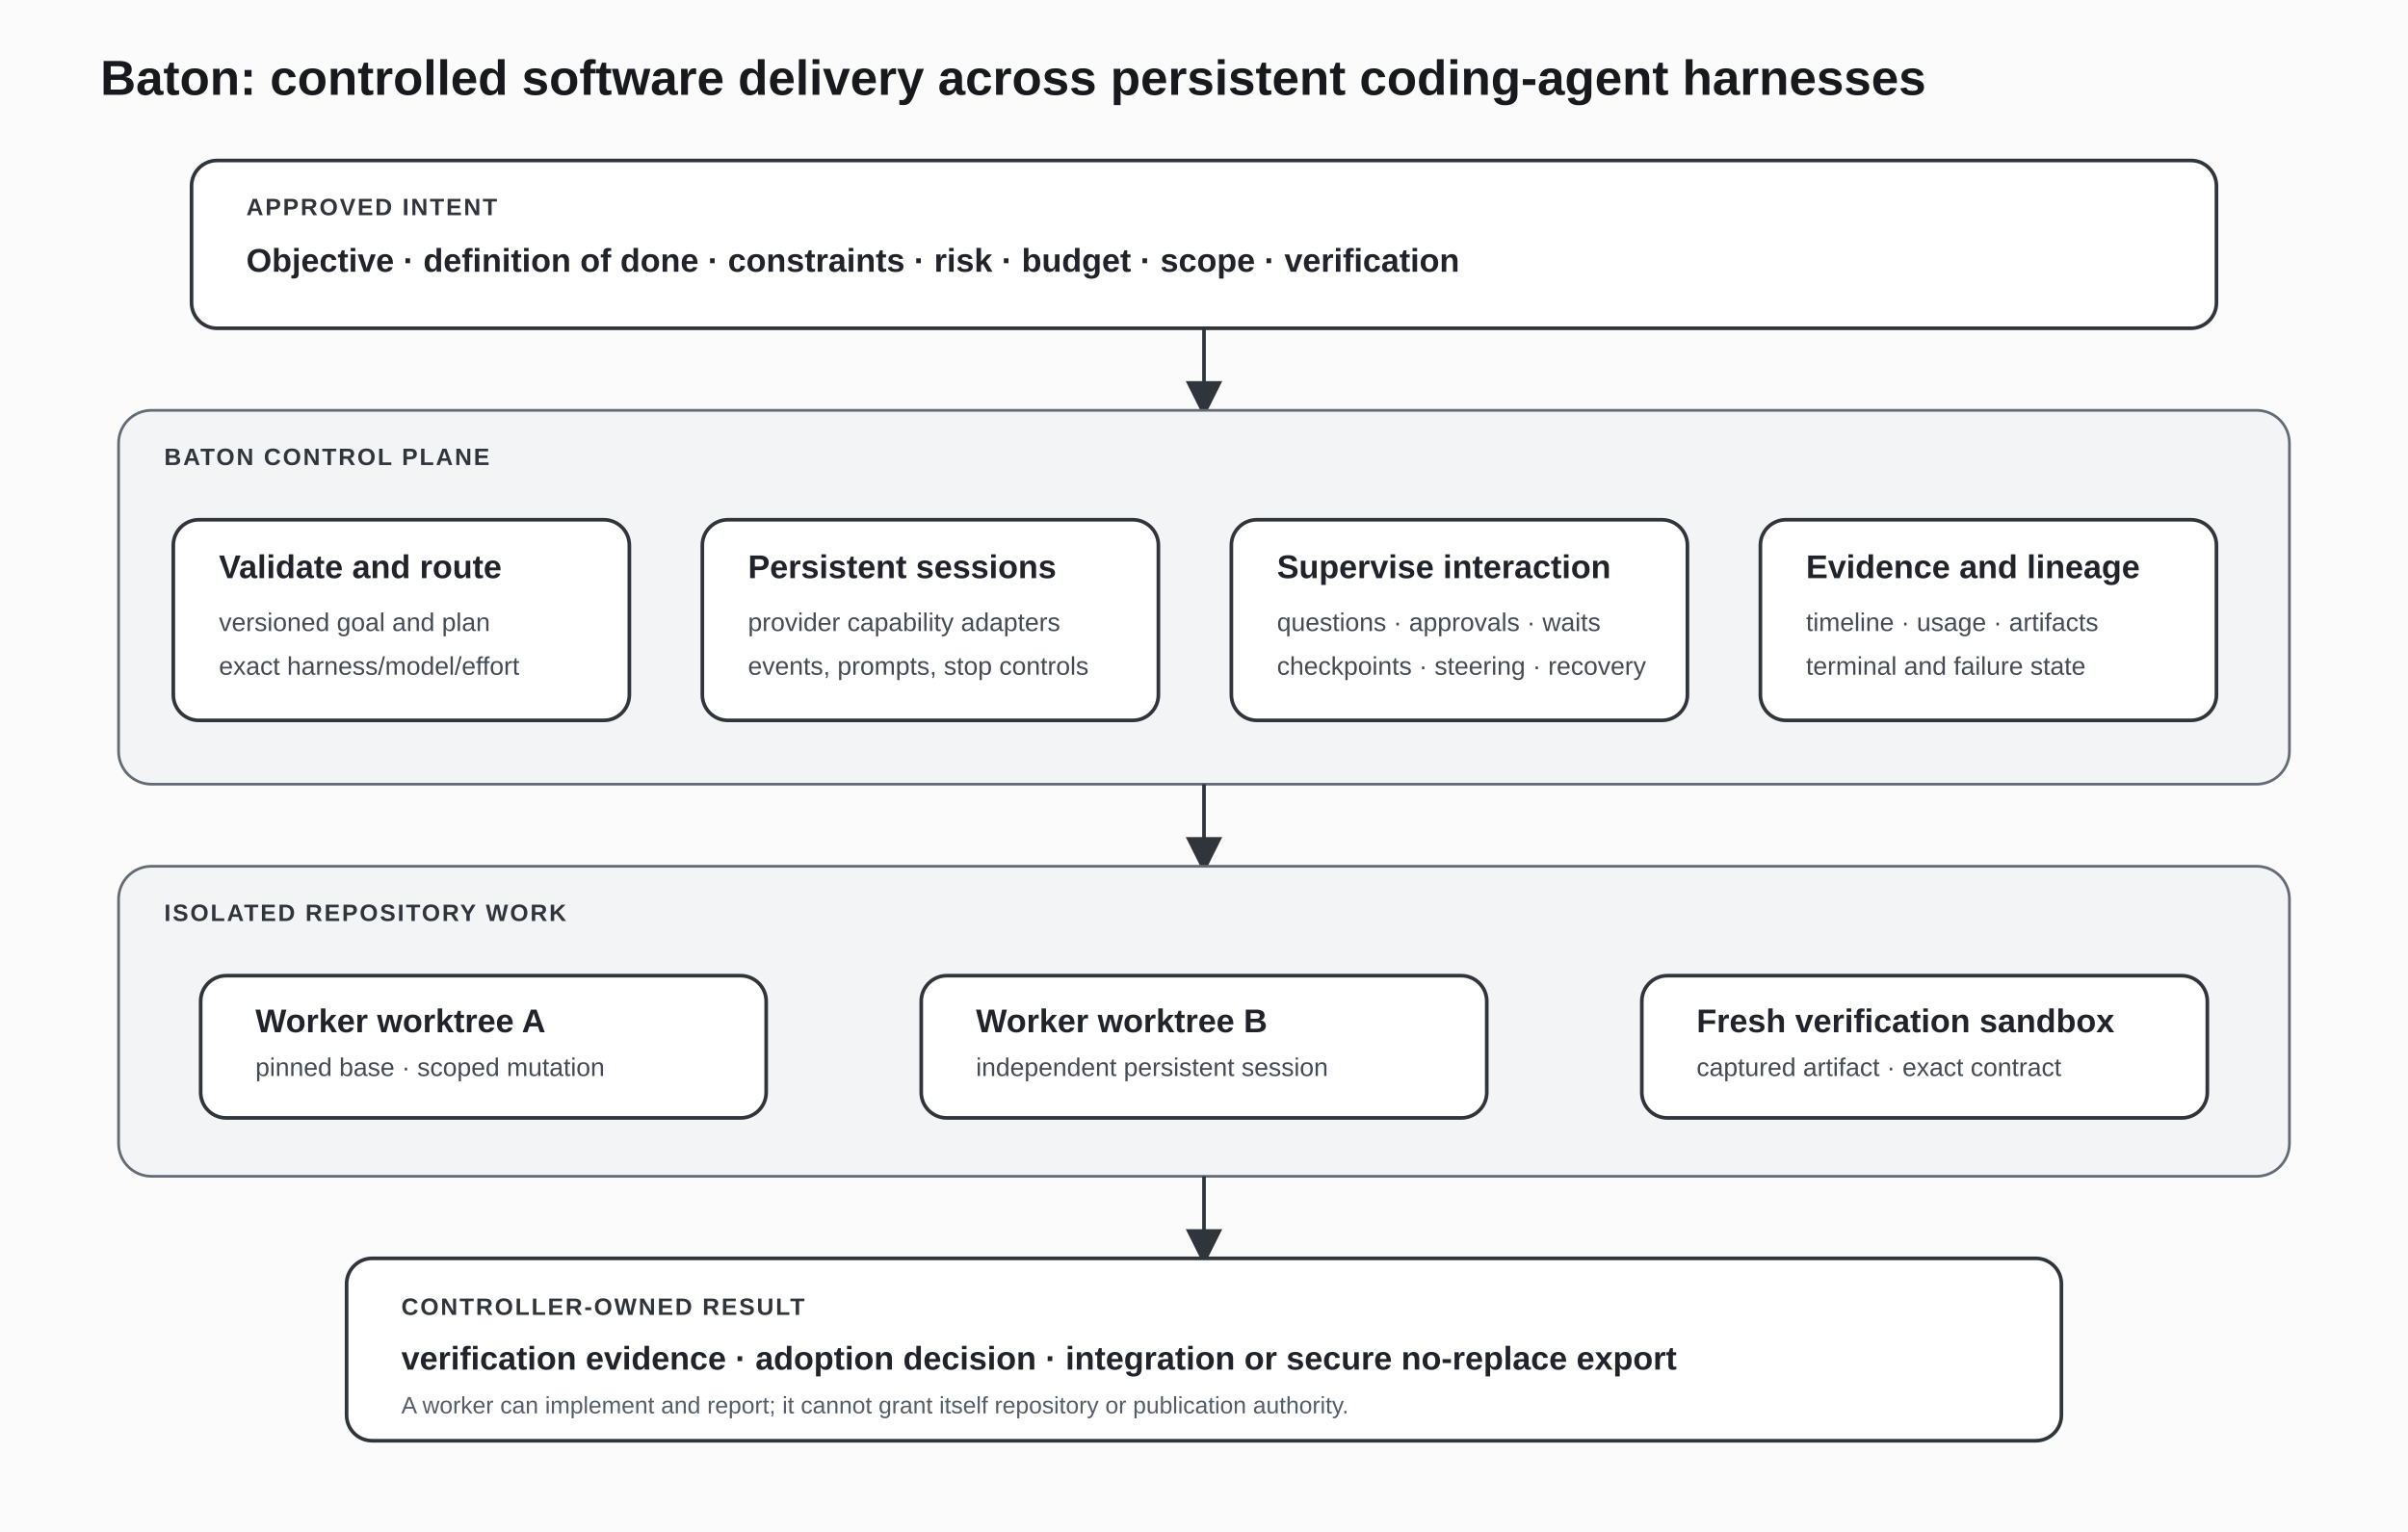
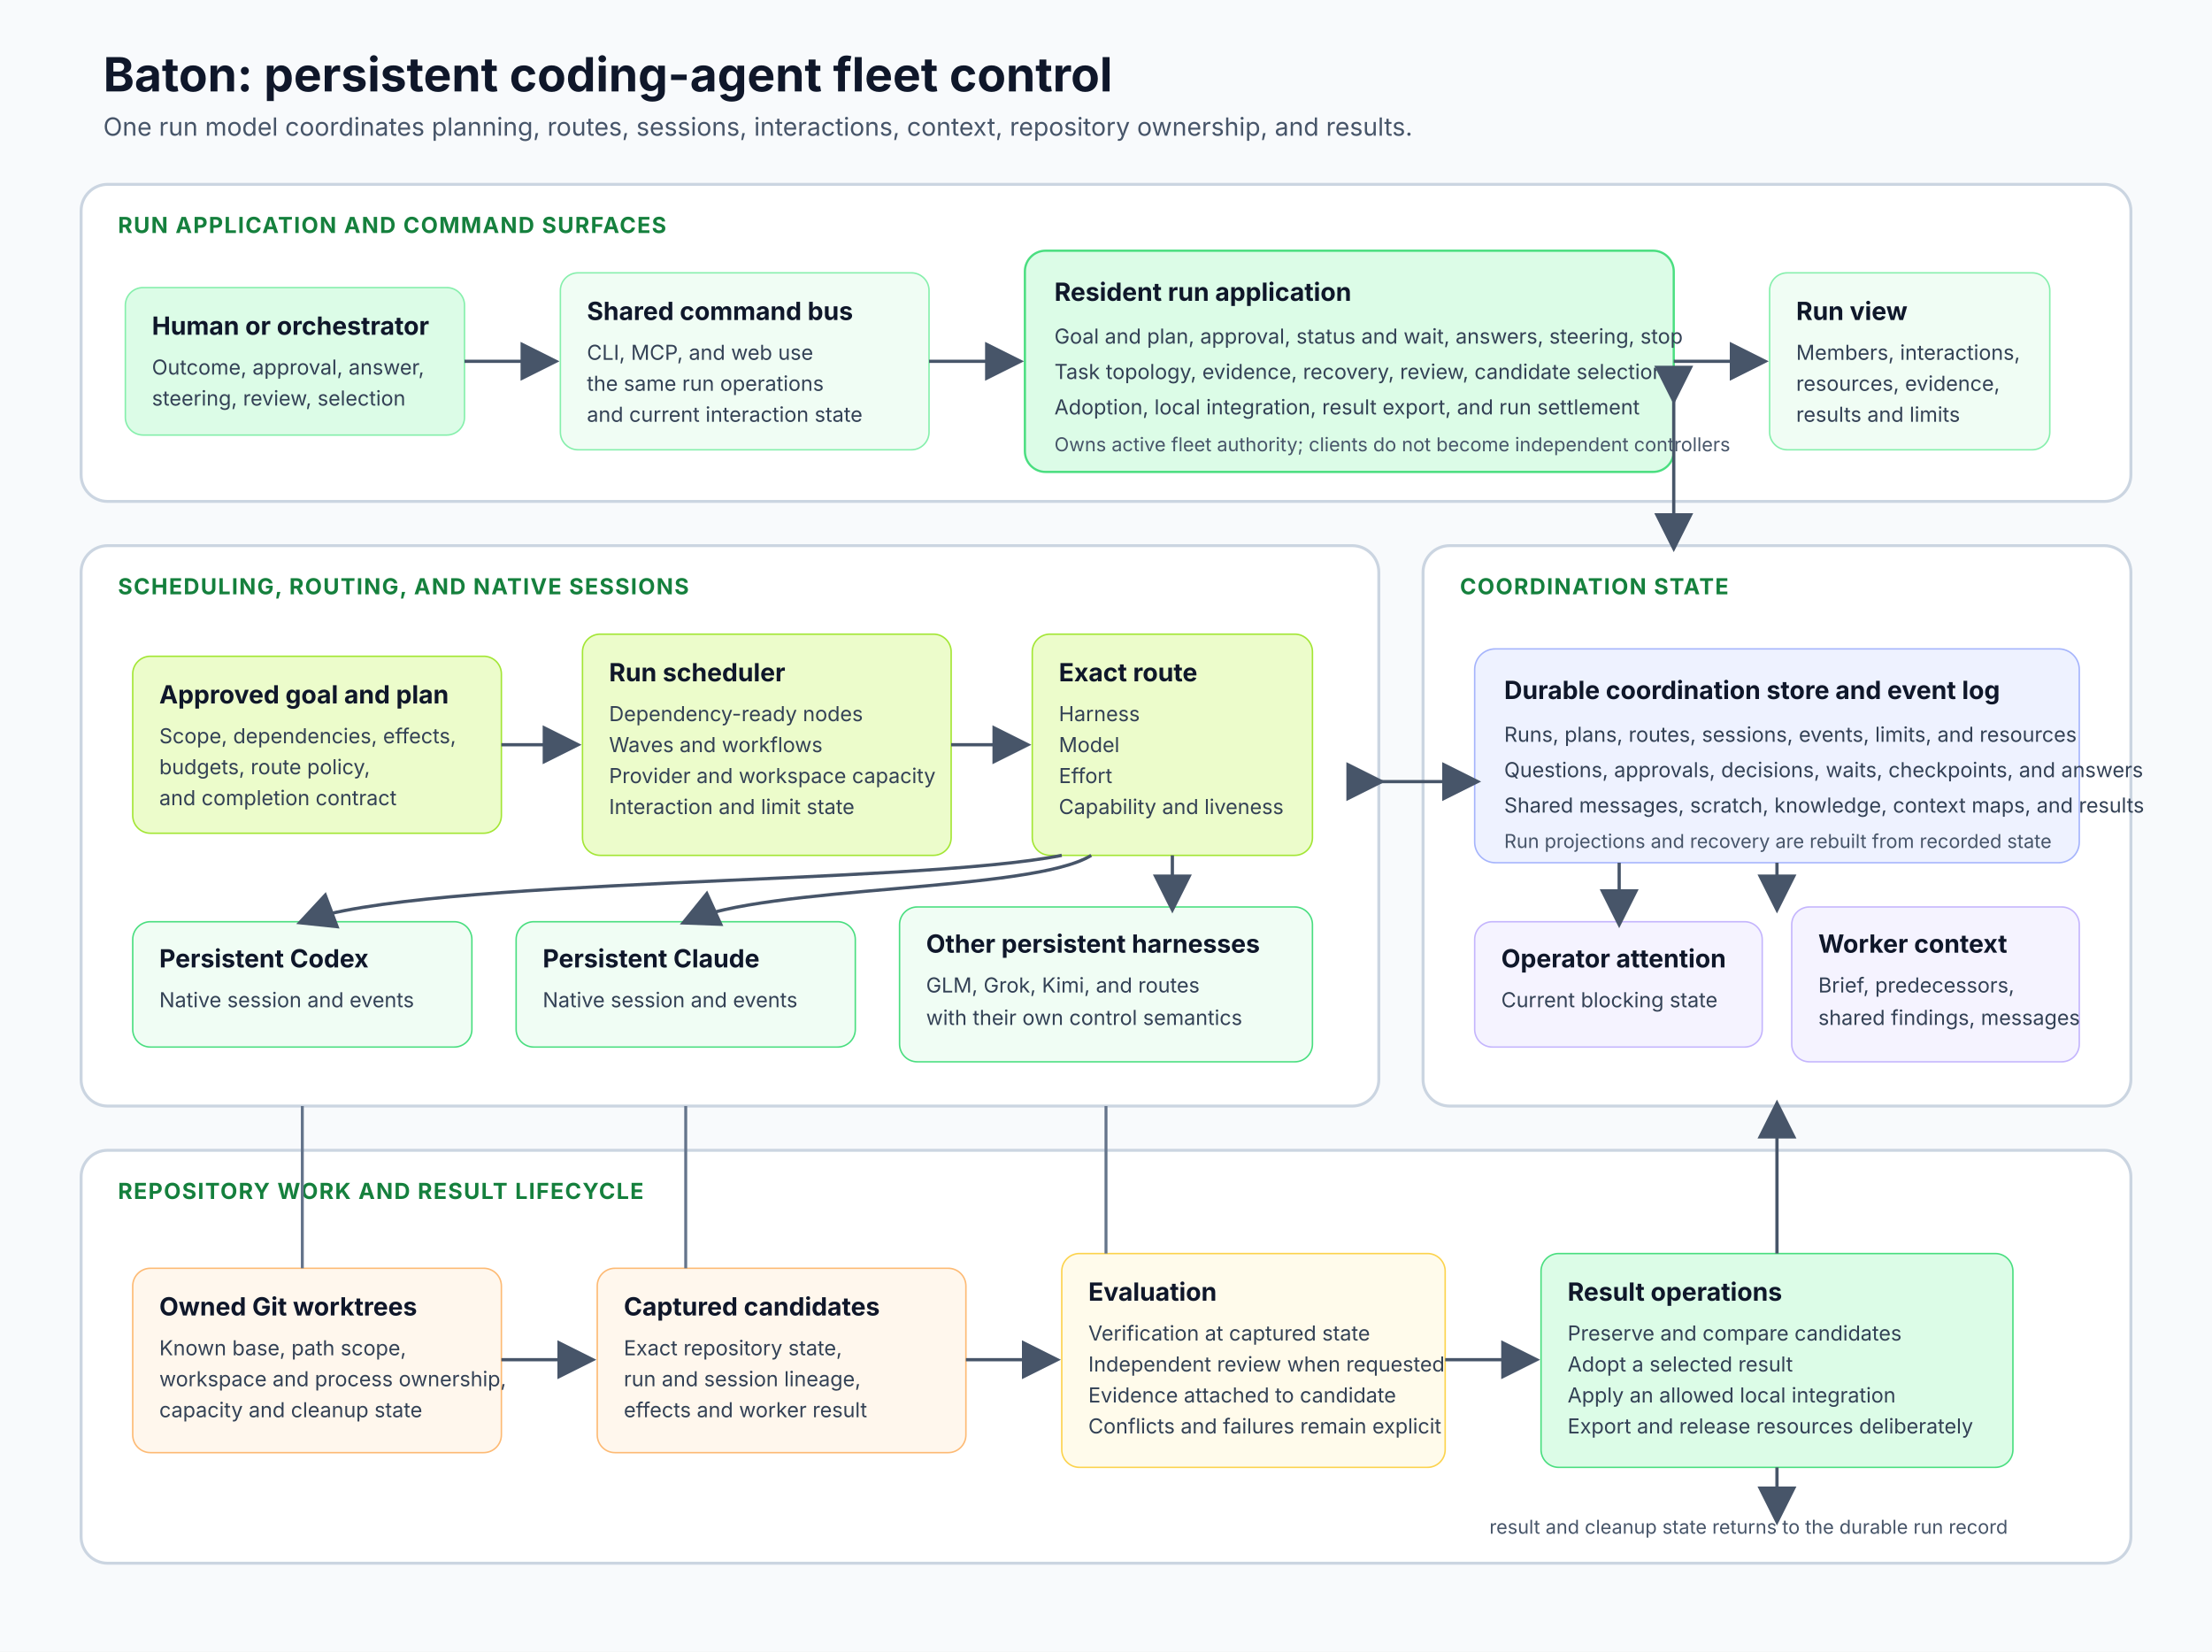
- <svg xmlns="http://www.w3.org/2000/svg" width="1320" height="840" viewBox="0 0 1320 840" role="img" aria-labelledby="title desc">
+ <svg xmlns="http://www.w3.org/2000/svg" width="1500" height="1120" viewBox="0 0 1500 1120" role="img" aria-labelledby="title desc">
  <defs>
-     <marker id="arrow" markerWidth="10" markerHeight="10" refX="8" refY="5" orient="auto">
-       <path d="M0,0 L10,5 L0,10 Z" fill="#30343b" />
+     <marker id="arrow" markerWidth="12" markerHeight="12" refX="10" refY="6" orient="auto">
+       <path d="M0 0 L12 6 L0 12 Z" fill="#475569" />
    </marker>
    <style>
-       .bg{fill:#fbfbfc}.box{fill:#fff;stroke:#30343b;stroke-width:2;rx:14}.group{fill:#f3f4f6;stroke:#646b75;stroke-width:1.5;rx:18}
-       .title{font:700 27px Arial,sans-serif;fill:#17191d}.label{font:700 13px Arial,sans-serif;fill:#30343b;letter-spacing:1px}.head{font:700 18px Arial,sans-serif;fill:#20242a}.body{font:14px Arial,sans-serif;fill:#454b55}.small{font:13px Arial,sans-serif;fill:#555d68}.arrow{stroke:#30343b;stroke-width:2;fill:none;marker-end:url(#arrow)}
+       .h1{font:700 32px Inter,Arial,sans-serif;fill:#0f172a}.sub{font:400 17px Inter,Arial,sans-serif;fill:#475569}
+       .band{font:700 15px Inter,Arial,sans-serif;fill:#15803d;letter-spacing:.8px}.nt{font:700 17px Inter,Arial,sans-serif;fill:#0f172a}.nc{font:400 14px Inter,Arial,sans-serif;fill:#334155}.small{font:400 13px Inter,Arial,sans-serif;fill:#475569}
+       .arrow{stroke:#475569;stroke-width:2.2;fill:none;marker-end:url(#arrow)}.both{stroke:#475569;stroke-width:2.2;fill:none;marker-start:url(#arrow);marker-end:url(#arrow)}.line{stroke:#64748b;stroke-width:2;fill:none}
    </style>
  </defs>
-   <rect class="bg" width="1320" height="840" />
-   <text x="55" y="52" class="title">Baton: controlled software delivery across persistent coding-agent harnesses</text>
-   <rect class="box" x="105" y="88" width="1110" height="92" />
-   <text x="135" y="118" class="label">APPROVED INTENT</text>
-   <text x="135" y="149" class="head">Objective · definition of done · constraints · risk · budget · scope · verification</text>
-   <path class="arrow" d="M660 180 L660 225" />
-   <rect class="group" x="65" y="225" width="1190" height="205" />
-   <text x="90" y="255" class="label">BATON CONTROL PLANE</text>
-   <rect class="box" x="95" y="285" width="250" height="110" />
-   <text x="120" y="317" class="head">Validate and route</text>
-   <text x="120" y="346" class="body">versioned goal and plan</text>
-   <text x="120" y="370" class="body">exact harness/model/effort</text>
-   <rect class="box" x="385" y="285" width="250" height="110" />
-   <text x="410" y="317" class="head">Persistent sessions</text>
-   <text x="410" y="346" class="body">provider capability adapters</text>
-   <text x="410" y="370" class="body">events, prompts, stop controls</text>
-   <rect class="box" x="675" y="285" width="250" height="110" />
-   <text x="700" y="317" class="head">Supervise interaction</text>
-   <text x="700" y="346" class="body">questions · approvals · waits</text>
-   <text x="700" y="370" class="body">checkpoints · steering · recovery</text>
-   <rect class="box" x="965" y="285" width="250" height="110" />
-   <text x="990" y="317" class="head">Evidence and lineage</text>
-   <text x="990" y="346" class="body">timeline · usage · artifacts</text>
-   <text x="990" y="370" class="body">terminal and failure state</text>
-   <path class="arrow" d="M660 430 L660 475" />
-   <rect class="group" x="65" y="475" width="1190" height="170" />
-   <text x="90" y="505" class="label">ISOLATED REPOSITORY WORK</text>
-   <rect class="box" x="110" y="535" width="310" height="78" />
-   <text x="140" y="566" class="head">Worker worktree A</text>
-   <text x="140" y="590" class="body">pinned base · scoped mutation</text>
-   <rect class="box" x="505" y="535" width="310" height="78" />
-   <text x="535" y="566" class="head">Worker worktree B</text>
-   <text x="535" y="590" class="body">independent persistent session</text>
-   <rect class="box" x="900" y="535" width="310" height="78" />
-   <text x="930" y="566" class="head">Fresh verification sandbox</text>
-   <text x="930" y="590" class="body">captured artifact · exact contract</text>
-   <path class="arrow" d="M660 645 L660 690" />
-   <rect class="box" x="190" y="690" width="940" height="100" />
-   <text x="220" y="721" class="label">CONTROLLER-OWNED RESULT</text>
-   <text x="220" y="751" class="head">verification evidence · adoption decision · integration or secure no-replace export</text>
-   <text x="220" y="775" class="small">A worker can implement and report; it cannot grant itself repository or publication authority.</text>
+   <rect width="1500" height="1120" fill="#f8fafc" />
+   <text x="70" y="62" class="h1">Baton: persistent coding-agent fleet control</text>
+   <text x="70" y="92" class="sub">One run model coordinates planning, routes, sessions, interactions, context, repository ownership, and results.</text>
+   <rect x="55" y="125" width="1390" height="215" rx="18" fill="#ffffff" stroke="#cbd5e1" stroke-width="2" />
+   <text x="80" y="158" class="band">RUN APPLICATION AND COMMAND SURFACES</text>
+   <g transform="translate(85 195)">
+     <rect width="230" height="100" rx="12" fill="#dcfce7" stroke="#86efac" />
+     <text x="18" y="32" class="nt">Human or orchestrator</text>
+     <text x="18" y="59" class="nc">Outcome, approval, answer,</text>
+     <text x="18" y="80" class="nc">steering, review, selection</text>
+   </g>
+   <path class="arrow" d="M315 245 H375" />
+   <g transform="translate(380 185)">
+     <rect width="250" height="120" rx="12" fill="#f0fdf4" stroke="#86efac" />
+     <text x="18" y="32" class="nt">Shared command bus</text>
+     <text x="18" y="59" class="nc">CLI, MCP, and web use</text>
+     <text x="18" y="80" class="nc">the same run operations</text>
+     <text x="18" y="101" class="nc">and current interaction state</text>
+   </g>
+   <path class="arrow" d="M630 245 H690" />
+   <g transform="translate(695 170)">
+     <rect width="440" height="150" rx="14" fill="#dcfce7" stroke="#4ade80" stroke-width="1.5" />
+     <text x="20" y="34" class="nt">Resident run application</text>
+     <text x="20" y="63" class="nc">Goal and plan, approval, status and wait, answers, steering, stop</text>
+     <text x="20" y="87" class="nc">Task topology, evidence, recovery, review, candidate selection</text>
+     <text x="20" y="111" class="nc">Adoption, local integration, result export, and run settlement</text>
+     <text x="20" y="136" class="small">Owns active fleet authority; clients do not become independent controllers</text>
+   </g>
+   <path class="arrow" d="M1135 245 H1195" />
+   <g transform="translate(1200 185)">
+     <rect width="190" height="120" rx="12" fill="#f0fdf4" stroke="#86efac" />
+     <text x="18" y="32" class="nt">Run view</text>
+     <text x="18" y="59" class="nc">Members, interactions,</text>
+     <text x="18" y="80" class="nc">resources, evidence,</text>
+     <text x="18" y="101" class="nc">results and limits</text>
+   </g>
+   <rect x="55" y="370" width="880" height="380" rx="18" fill="#ffffff" stroke="#cbd5e1" stroke-width="2" />
+   <text x="80" y="403" class="band">SCHEDULING, ROUTING, AND NATIVE SESSIONS</text>
+   <g transform="translate(90 445)">
+     <rect width="250" height="120" rx="12" fill="#ecfccb" stroke="#a3e635" />
+     <text x="18" y="32" class="nt">Approved goal and plan</text>
+     <text x="18" y="59" class="nc">Scope, dependencies, effects,</text>
+     <text x="18" y="80" class="nc">budgets, route policy,</text>
+     <text x="18" y="101" class="nc">and completion contract</text>
+   </g>
+   <path class="arrow" d="M340 505 H390" />
+   <g transform="translate(395 430)">
+     <rect width="250" height="150" rx="12" fill="#ecfccb" stroke="#a3e635" />
+     <text x="18" y="32" class="nt">Run scheduler</text>
+     <text x="18" y="59" class="nc">Dependency-ready nodes</text>
+     <text x="18" y="80" class="nc">Waves and workflows</text>
+     <text x="18" y="101" class="nc">Provider and workspace capacity</text>
+     <text x="18" y="122" class="nc">Interaction and limit state</text>
+   </g>
+   <path class="arrow" d="M645 505 H695" />
+   <g transform="translate(700 430)">
+     <rect width="190" height="150" rx="12" fill="#ecfccb" stroke="#a3e635" />
+     <text x="18" y="32" class="nt">Exact route</text>
+     <text x="18" y="59" class="nc">Harness</text>
+     <text x="18" y="80" class="nc">Model</text>
+     <text x="18" y="101" class="nc">Effort</text>
+     <text x="18" y="122" class="nc">Capability and liveness</text>
+   </g>
+   <g transform="translate(90 625)">
+     <rect width="230" height="85" rx="12" fill="#f0fdf4" stroke="#4ade80" />
+     <text x="18" y="31" class="nt">Persistent Codex</text>
+     <text x="18" y="58" class="nc">Native session and events</text>
+   </g>
+   <g transform="translate(350 625)">
+     <rect width="230" height="85" rx="12" fill="#f0fdf4" stroke="#4ade80" />
+     <text x="18" y="31" class="nt">Persistent Claude</text>
+     <text x="18" y="58" class="nc">Native session and events</text>
+   </g>
+   <g transform="translate(610 615)">
+     <rect width="280" height="105" rx="12" fill="#f0fdf4" stroke="#4ade80" />
+     <text x="18" y="31" class="nt">Other persistent harnesses</text>
+     <text x="18" y="58" class="nc">GLM, Grok, Kimi, and routes</text>
+     <text x="18" y="80" class="nc">with their own control semantics</text>
+   </g>
+   <path class="arrow" d="M795 580 V615" />
+   <path class="arrow" d="M740 580 C700 605 520 600 465 625" />
+   <path class="arrow" d="M720 580 C620 600 285 595 205 625" />
+   <rect x="965" y="370" width="480" height="380" rx="18" fill="#ffffff" stroke="#cbd5e1" stroke-width="2" />
+   <text x="990" y="403" class="band">COORDINATION STATE</text>
+   <g transform="translate(1000 440)">
+     <rect width="410" height="145" rx="14" fill="#eef2ff" stroke="#a5b4fc" />
+     <text x="20" y="34" class="nt">Durable coordination store and event log</text>
+     <text x="20" y="63" class="nc">Runs, plans, routes, sessions, events, limits, and resources</text>
+     <text x="20" y="87" class="nc">Questions, approvals, decisions, waits, checkpoints, and answers</text>
+     <text x="20" y="111" class="nc">Shared messages, scratch, knowledge, context maps, and results</text>
+     <text x="20" y="135" class="small">Run projections and recovery are rebuilt from recorded state</text>
+   </g>
+   <g transform="translate(1000 625)">
+     <rect width="195" height="85" rx="12" fill="#f5f3ff" stroke="#c4b5fd" />
+     <text x="18" y="31" class="nt">Operator attention</text>
+     <text x="18" y="58" class="nc">Current blocking state</text>
+   </g>
+   <g transform="translate(1215 615)">
+     <rect width="195" height="105" rx="12" fill="#f5f3ff" stroke="#c4b5fd" />
+     <text x="18" y="31" class="nt">Worker context</text>
+     <text x="18" y="58" class="nc">Brief, predecessors,</text>
+     <text x="18" y="80" class="nc">shared findings, messages</text>
+   </g>
+   <path class="both" d="M935 530 H1000" />
+   <path class="arrow" d="M1205 585 V615" />
+   <path class="arrow" d="M1098 585 V625" />
+   <path class="both" d="M1135 270 V370" />
+   <rect x="55" y="780" width="1390" height="280" rx="18" fill="#ffffff" stroke="#cbd5e1" stroke-width="2" />
+   <text x="80" y="813" class="band">REPOSITORY WORK AND RESULT LIFECYCLE</text>
+   <g transform="translate(90 860)">
+     <rect width="250" height="125" rx="12" fill="#fff7ed" stroke="#fdba74" />
+     <text x="18" y="32" class="nt">Owned Git worktrees</text>
+     <text x="18" y="59" class="nc">Known base, path scope,</text>
+     <text x="18" y="80" class="nc">workspace and process ownership,</text>
+     <text x="18" y="101" class="nc">capacity and cleanup state</text>
+   </g>
+   <path class="arrow" d="M340 922 H400" />
+   <g transform="translate(405 860)">
+     <rect width="250" height="125" rx="12" fill="#fff7ed" stroke="#fdba74" />
+     <text x="18" y="32" class="nt">Captured candidates</text>
+     <text x="18" y="59" class="nc">Exact repository state,</text>
+     <text x="18" y="80" class="nc">run and session lineage,</text>
+     <text x="18" y="101" class="nc">effects and worker result</text>
+   </g>
+   <path class="arrow" d="M655 922 H715" />
+   <g transform="translate(720 850)">
+     <rect width="260" height="145" rx="12" fill="#fffbeb" stroke="#fcd34d" />
+     <text x="18" y="32" class="nt">Evaluation</text>
+     <text x="18" y="59" class="nc">Verification at captured state</text>
+     <text x="18" y="80" class="nc">Independent review when requested</text>
+     <text x="18" y="101" class="nc">Evidence attached to candidate</text>
+     <text x="18" y="122" class="nc">Conflicts and failures remain explicit</text>
+   </g>
+   <path class="arrow" d="M980 922 H1040" />
+   <g transform="translate(1045 850)">
+     <rect width="320" height="145" rx="12" fill="#dcfce7" stroke="#4ade80" />
+     <text x="18" y="32" class="nt">Result operations</text>
+     <text x="18" y="59" class="nc">Preserve and compare candidates</text>
+     <text x="18" y="80" class="nc">Adopt a selected result</text>
+     <text x="18" y="101" class="nc">Apply an allowed local integration</text>
+     <text x="18" y="122" class="nc">Export and release resources deliberately</text>
+   </g>
+   <path class="line" d="M205 750 V860" />
+   <path class="line" d="M465 750 V860" />
+   <path class="line" d="M750 750 V850" />
+   <path class="arrow" d="M1205 995 V1030 H1205" />
+   <path class="arrow" d="M1205 850 V750" />
+   <text x="1010" y="1040" class="small">result and cleanup state returns to the durable run record</text>
</svg>
